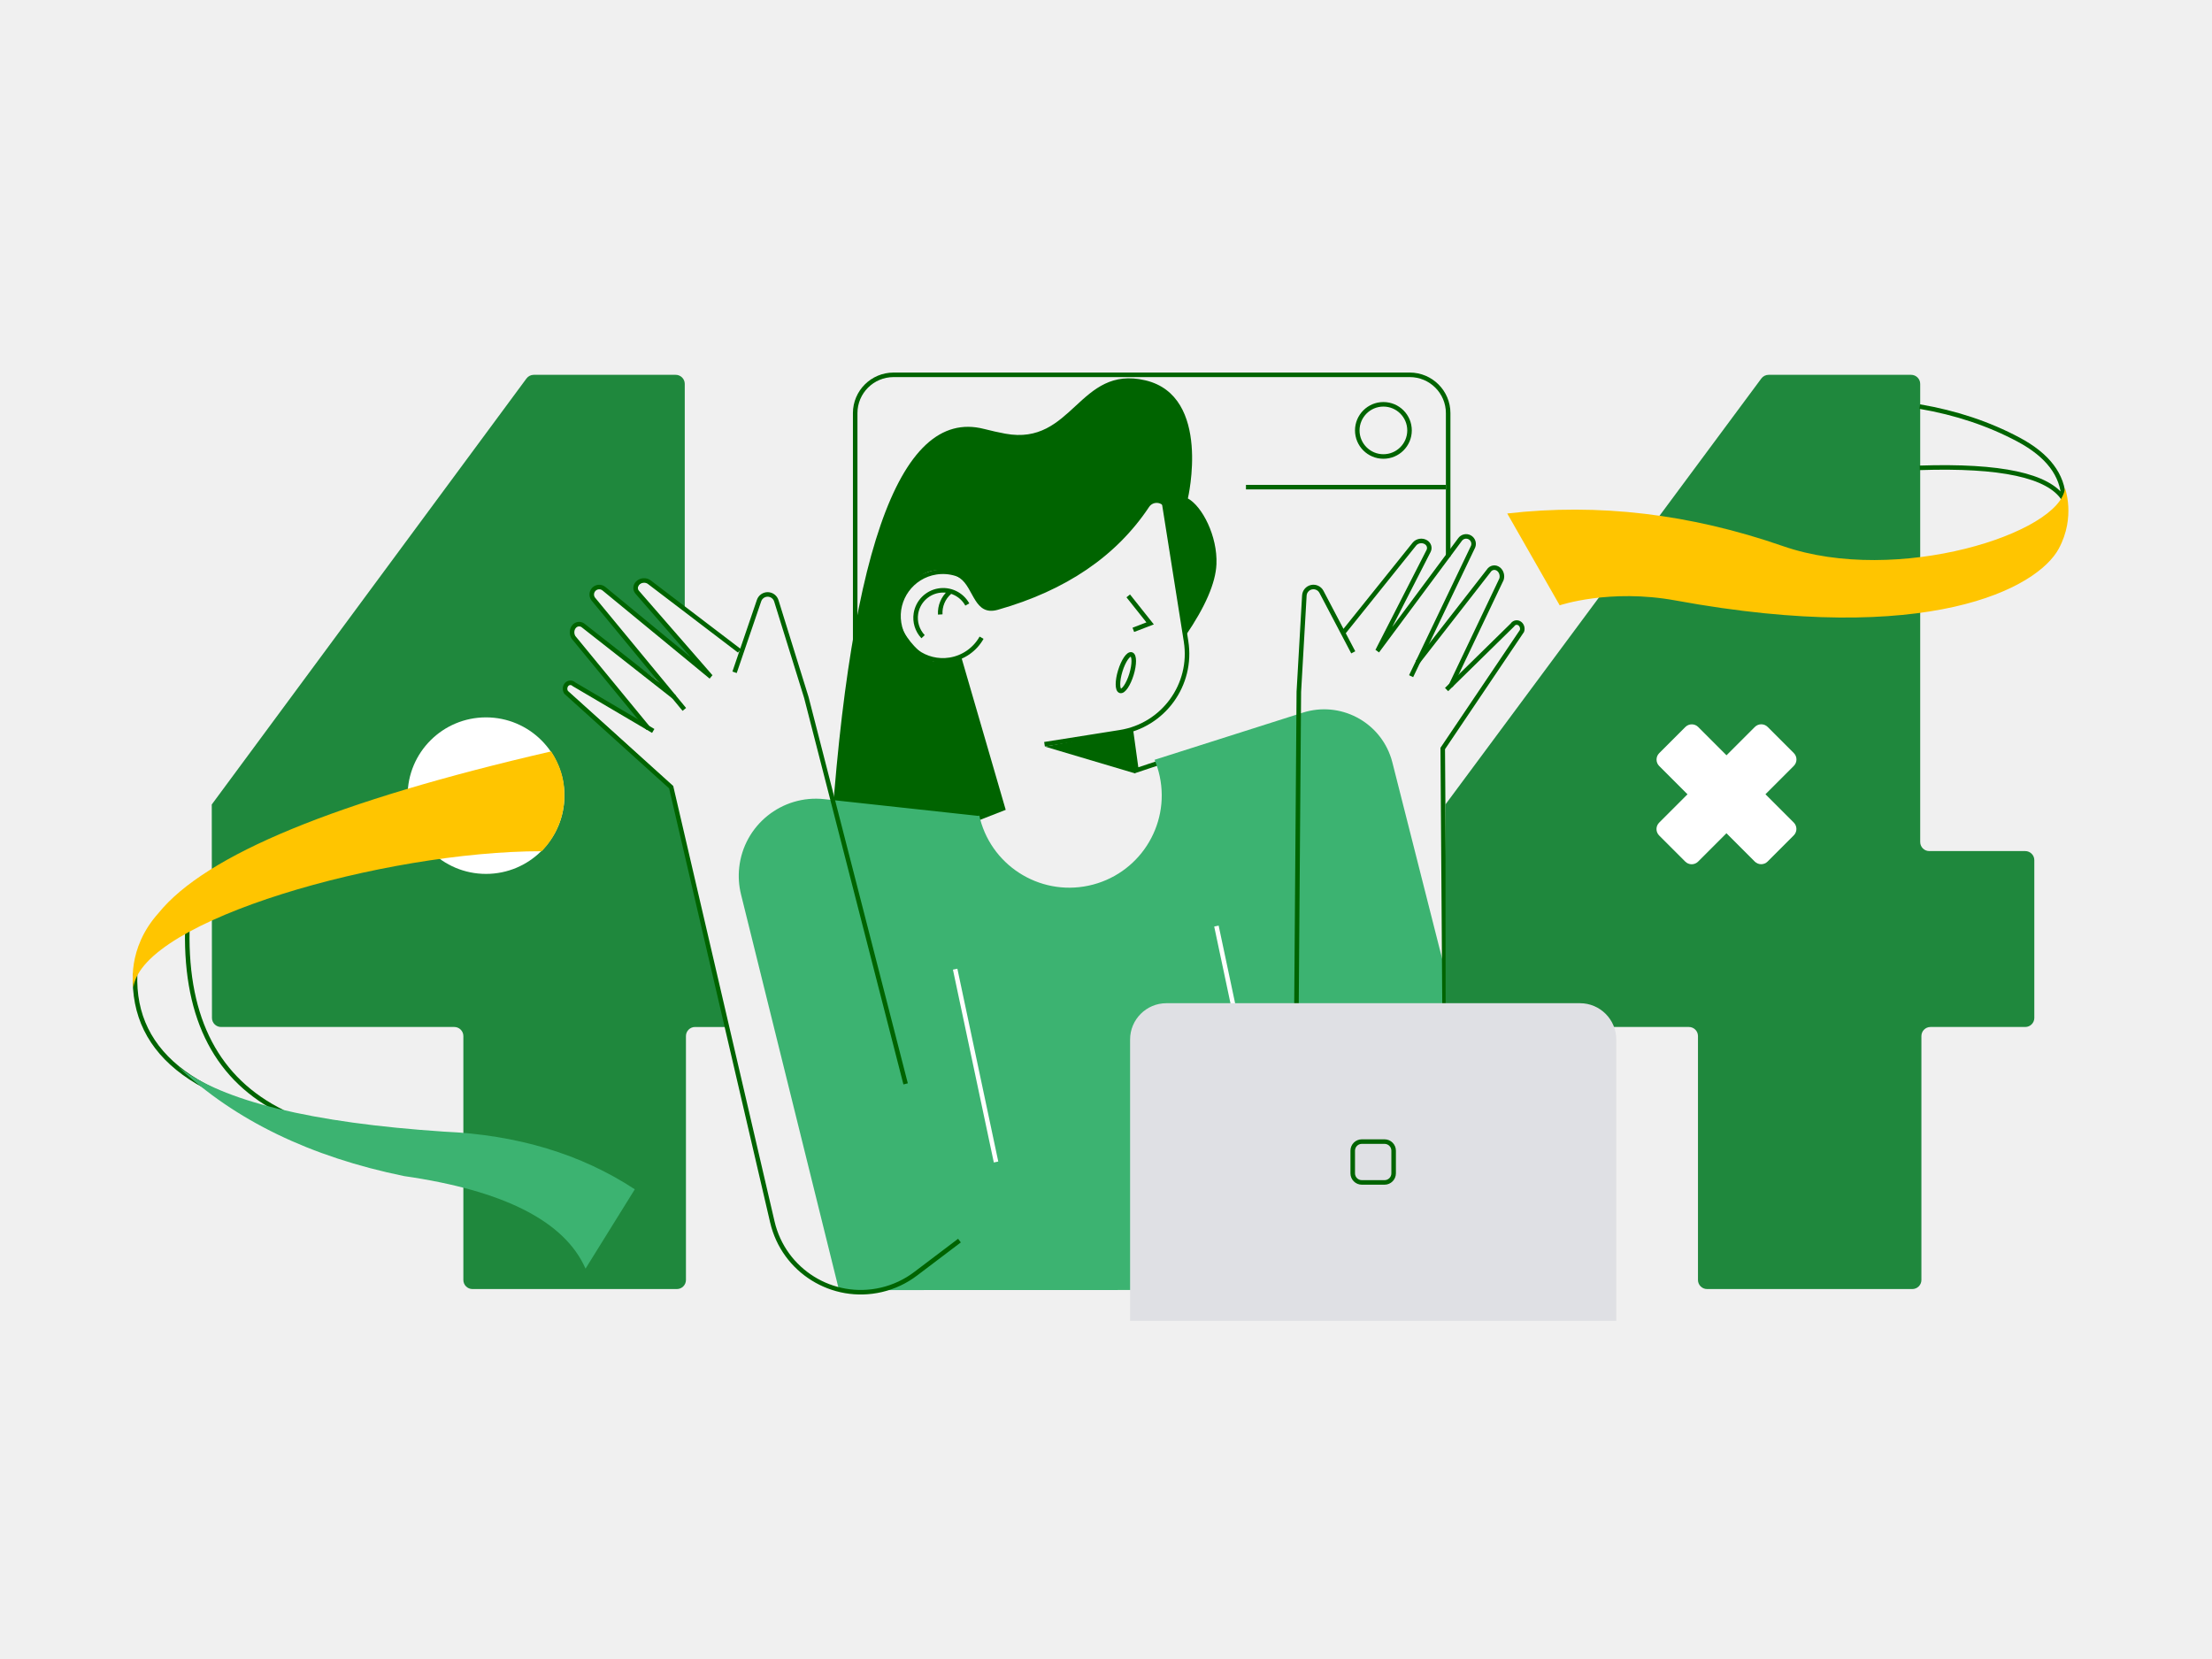
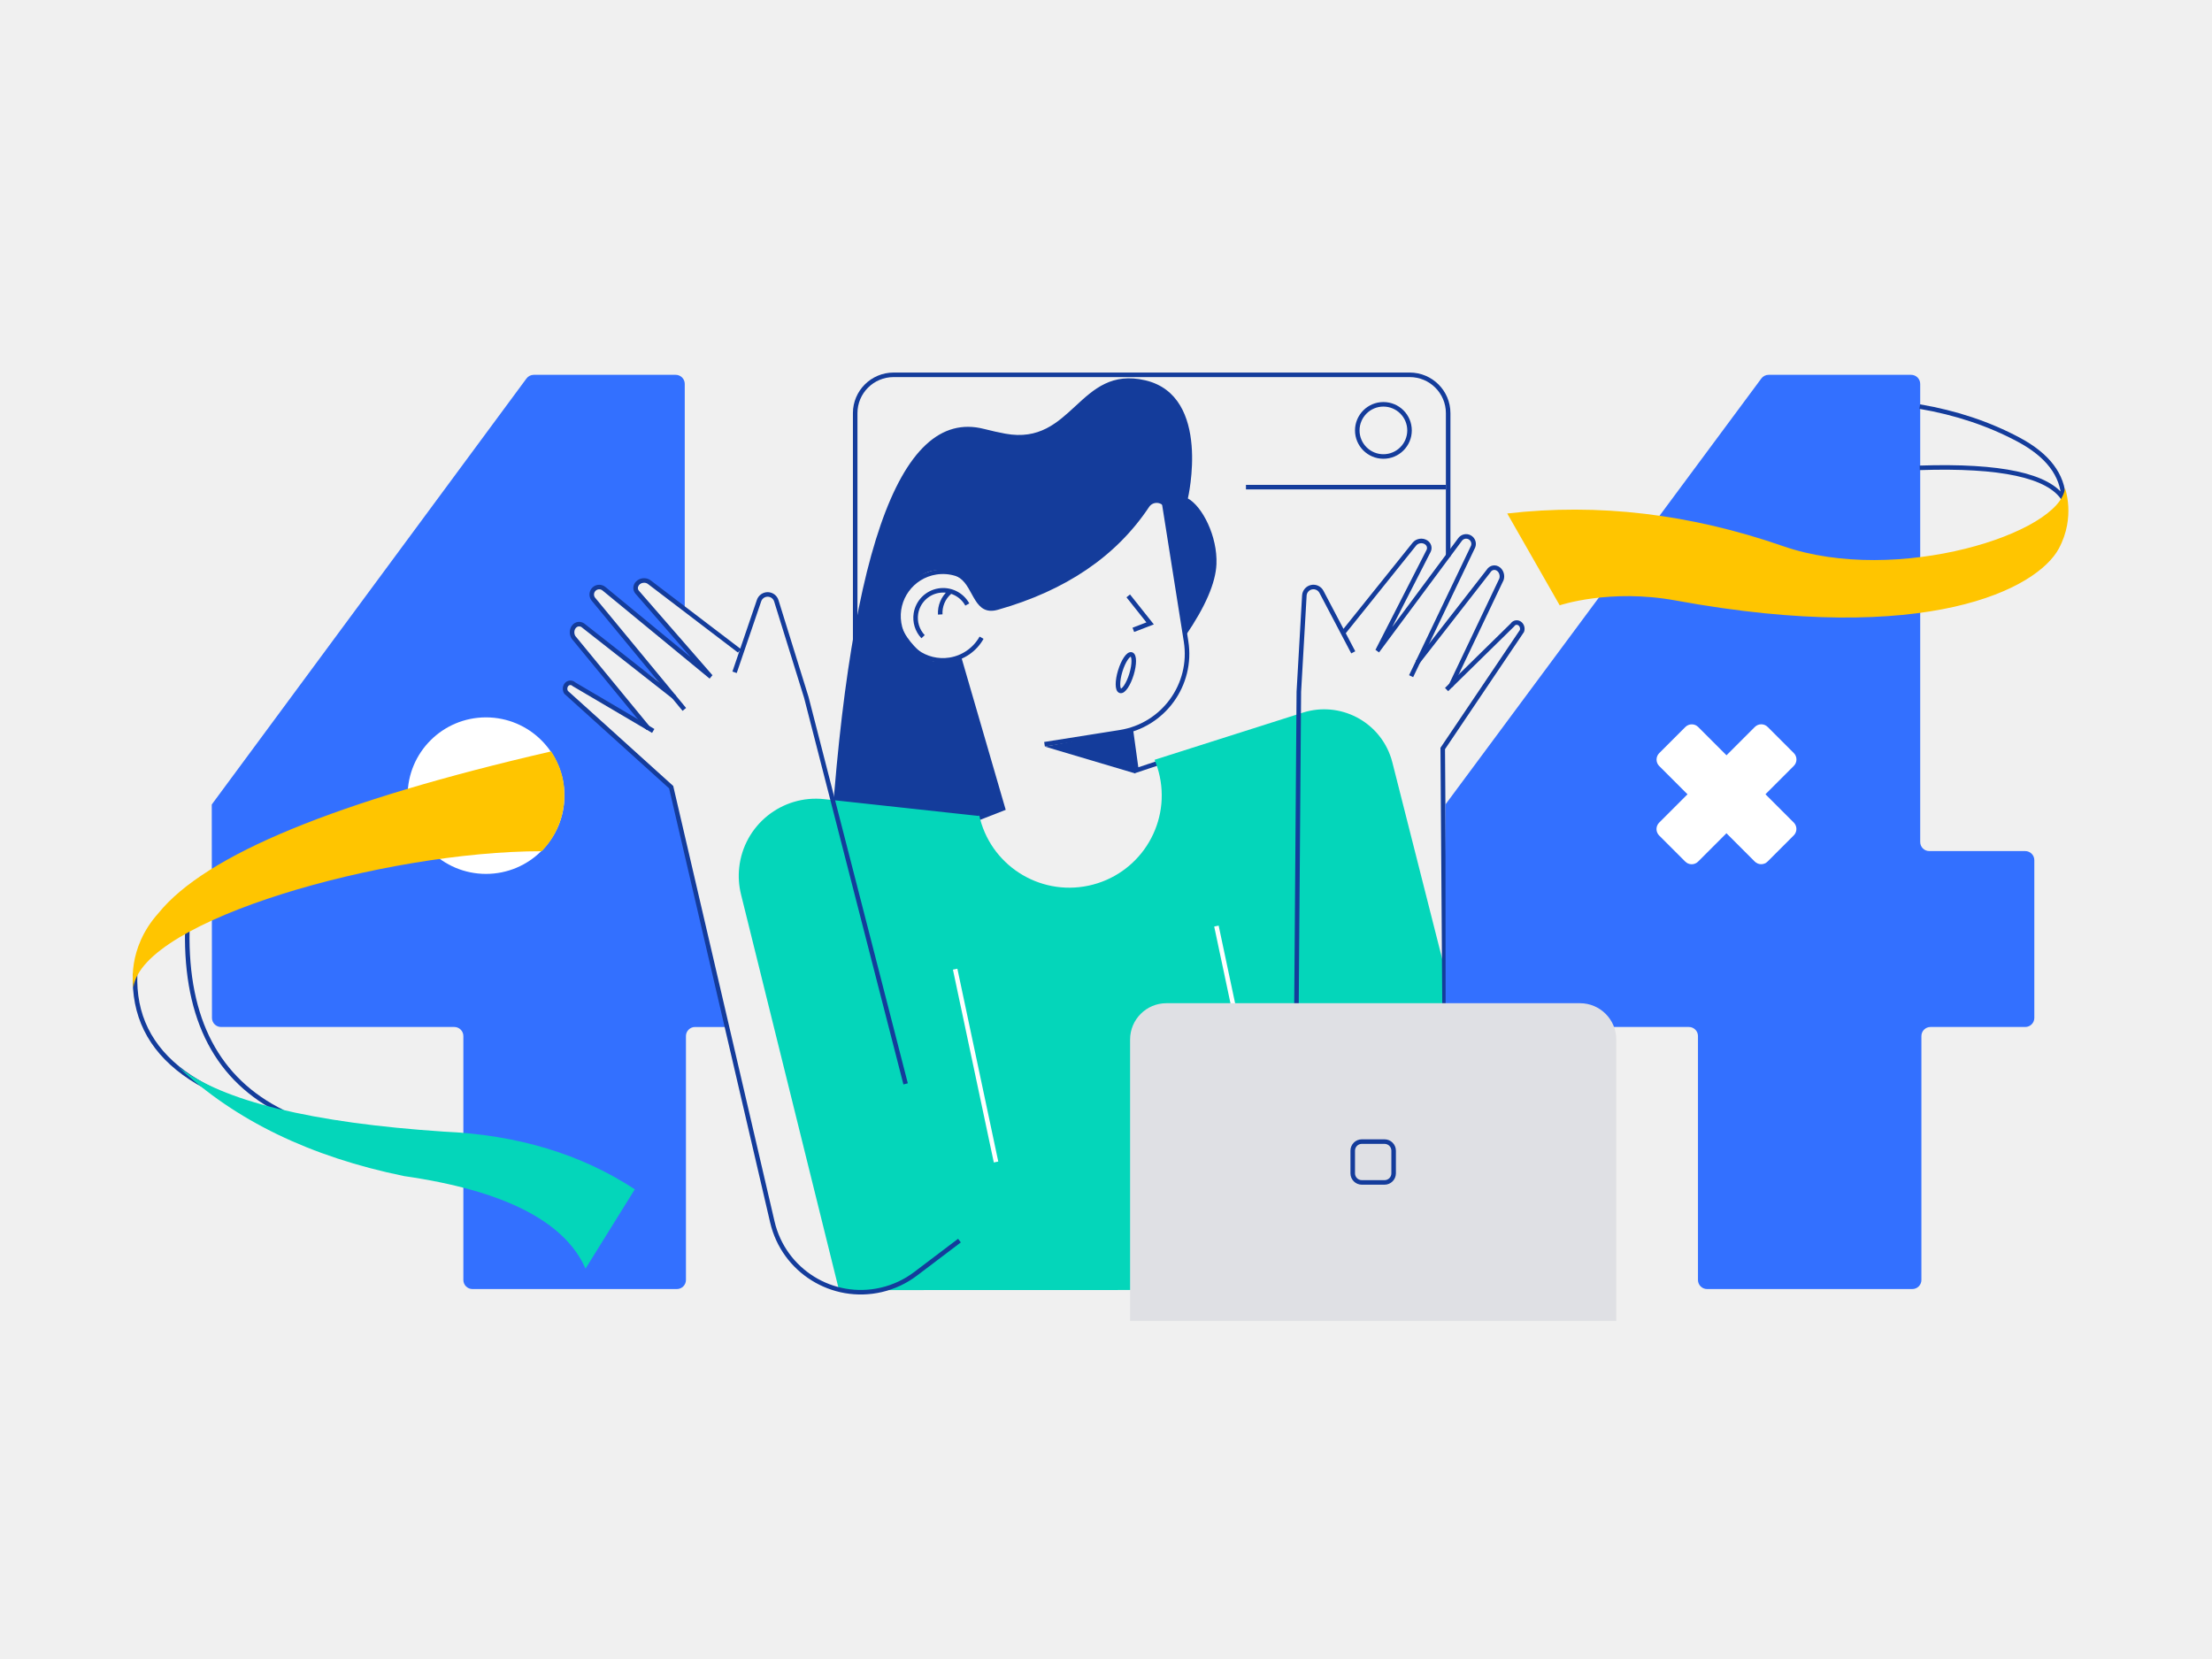
<svg xmlns="http://www.w3.org/2000/svg" viewBox="0 0 400 300" fill="none">
-   <path d="M24.429 176.079c-.58 14.873 11.739 23.898 36.956 27.075" stroke="#006400" stroke-width=".821" />
-   <path fill-rule="evenodd" clip-rule="evenodd" d="M38.293 145.478 95.2 68.447c.31-.42.8-.667 1.32-.667h25.663c.907 0 1.642.735 1.642 1.642v40.554l-6.602-4.492a1.232 1.232 0 0 0-1.609 1.841l8.211 9.142 2.266 3.411-17.05-13.347a1.23 1.23 0 0 0-1.714 1.747l12.819 15.763c1.805 1.323-3.136-2.322-14.823-10.937l.001-.001a1.23 1.23 0 0 0-1.686 1.768c8.357 10.307 12.561 15.672 12.613 16.094.065.533-4.111-1.852-12.53-7.155l.001-.001a.821.821 0 0 0-.98 1.311c12.083 10.665 18.317 16.582 18.702 17.746.829 2.503 1.619 6.154 2.368 10.953.008.054.02.108.033.161l3.653 13.966a.678.678 0 0 1 .011.043l4.128 17.73-5.952-.006a1.642 1.642 0 0 0-1.644 1.64V231.458c0 .907-.735 1.642-1.642 1.642H85.432a1.642 1.642 0 0 1-1.642-1.642v-44.105c0-.907-.735-1.642-1.642-1.642H39.972c-.901 0-1.634-.726-1.642-1.626" fill="#1F883D" />
-   <path fill-rule="evenodd" clip-rule="evenodd" d="M207.797 91.666c-5.928 8.911-15.045 15.111-27.351 18.601-4.288 1.216-4.315-3.92-6.855-5.71-1.313-.925-5.715-3.699-9.873 2.44-4.157 6.139 3.499 11.723 4.635 12.42.757.465 2.559.179 5.404-.856l8.108 27.884-32.075 12.523c3.224-58.24 12.604-85.376 28.143-81.406 1.378.352 2.663.638 3.855.859 12.244 2.267 13.278-12.478 25.325-9.646 12.047 2.832 7.692 21.362 7.692 21.362 2.575 1.398 5.389 6.82 5.167 11.897-.147 3.385-2.014 7.699-5.599 12.944l-3.588-22.66a1.643 1.643 0 0 0-2.988-.652Z" fill="#006400" />
-   <path d="m204.023 107.755 3.957 4.976-3.037 1.165M177.5 115.317a8.017 8.017 0 0 1-5.747 3.999c-4.377.693-8.486-2.287-9.178-6.657-.692-4.371 2.295-8.475 6.672-9.169a8.013 8.013 0 0 1 6.736 2.062" stroke="#006400" stroke-width=".821" />
-   <path d="M166.92 115.135a4.966 4.966 0 0 1-1.291-4.19 4.99 4.99 0 0 1 9.293-1.63" stroke="#006400" stroke-width=".821" />
-   <path d="M170.024 111.116a4.97 4.97 0 0 1 1.709-4.039M204.483 131.89l1.021 7.404 4.554-1.517M169.998 119.33l5.528 34.903-2.998.475" stroke="#006400" stroke-width=".821" />
-   <path d="m188.881 134.58 13.654-2.163c7.836-1.241 13.183-8.6 11.942-16.437l-4.663-29.438" stroke="#006400" stroke-width=".821" />
-   <path fill-rule="evenodd" clip-rule="evenodd" d="m188.948 135.007 16.359 4.863-.791-7.767-15.568 2.904Z" fill="#006400" />
-   <path d="M202.585 124.93c-.561-.172-.564-1.784-.008-3.603.556-1.818 1.461-3.153 2.021-2.982.56.171.564 1.784.008 3.603-.556 1.818-1.461 3.153-2.021 2.982Z" stroke="#006400" stroke-width=".821" />
-   <path fill-rule="evenodd" clip-rule="evenodd" d="M134 161.74a13.932 13.932 0 0 1-.327-4.865c.834-7.663 7.722-13.198 15.384-12.364l27.859 3.031.169-.057-.037-.168c1.915 9.007 10.779 14.754 19.8 12.837 9.02-1.918 14.78-10.773 12.866-19.78a16.758 16.758 0 0 0-.929-2.979l26.807-8.527c6.697-2.131 13.853 1.571 15.984 8.268.076.241.146.485.208.73l19.39 76.472c2.061 8.13-2.859 16.393-10.989 18.454a15.171 15.171 0 0 1-3.728.466l-104.736.032L134 161.74Z" fill="#3CB371" />
-   <path d="M250.164 82.548a4.72 4.72 0 0 0 4.725-4.717 4.72 4.72 0 0 0-4.725-4.717 4.721 4.721 0 0 0-4.725 4.717 4.721 4.721 0 0 0 4.725 4.717ZM118.125 132.176l-14.333-8.439c-.423-.399-1.045-.348-1.388.114-.282.379-.295.93-.034 1.345l18.999 17.148 18.298 78.63c2.055 8.832 10.881 14.326 19.713 12.271a16.432 16.432 0 0 0 6.189-2.901l7.932-6.005" stroke="#006400" stroke-width=".821" />
-   <path d="m122.018 126.119-16.412-12.883c-.57-.555-1.405-.487-1.865.151-.376.522-.392 1.284-.038 1.859l13.556 16.498" stroke="#006400" stroke-width=".821" />
-   <path d="m128.587 122.399-19.359-15.929a1.354 1.354 0 0 0-1.98 1.812l16.501 20M133.699 117.681l-16.301-12.418c-.622-.459-1.562-.374-2.099.191-.439.462-.482 1.119-.104 1.603l13.153 15.107M132.833 121.575l4.429-12.973a1.643 1.643 0 0 1 3.122.043l5.428 17.473 17.954 69.88M261.587 124.692l11.898-11.671c.315-.491.932-.593 1.378-.227.366.3.513.832.359 1.298l-14.329 21.261.57 81.359c.063 9.067-7.236 16.47-16.304 16.533a16.414 16.414 0 0 1-7.546-1.777l-7.576-3.845" stroke="#006400" stroke-width=".821" />
-   <path d="m256.333 119.753 12.845-16.491c.42-.677 1.249-.814 1.85-.306.492.416.692 1.153.488 1.796l-9.192 19.31" stroke="#006400" stroke-width=".821" />
-   <path d="m249.043 117.734 14.974-20.164a1.354 1.354 0 0 1 2.364 1.28l-11.208 23.424M242.927 114.392l12.85-16.012c.495-.597 1.429-.742 2.088-.324.539.343.74.97.489 1.531l-9.135 17.862M244.712 117.964l-5.75-10.939a1.642 1.642 0 0 0-3.093.67l-.998 17.409-.545 72.216" stroke="#006400" stroke-width=".821" />
-   <path d="M154.645 122.75V74.706c0-3.825 3.109-6.926 6.946-6.926h93.336c3.836 0 6.946 3.1 6.946 6.926v25.97" stroke="#006400" stroke-width=".821" />
+   <path d="M24.429 176.079c-.58 14.873 11.739 23.898 36.956 27.075" stroke="#143C9B" stroke-width=".821" />
+   <path fill-rule="evenodd" clip-rule="evenodd" d="M38.293 145.478 95.2 68.447c.31-.42.8-.667 1.32-.667h25.663c.907 0 1.642.735 1.642 1.642v40.554l-6.602-4.492a1.232 1.232 0 0 0-1.609 1.841l8.211 9.142 2.266 3.411-17.05-13.347a1.23 1.23 0 0 0-1.714 1.747l12.819 15.763c1.805 1.323-3.136-2.322-14.823-10.937l.001-.001a1.23 1.23 0 0 0-1.686 1.768c8.357 10.307 12.561 15.672 12.613 16.094.065.533-4.111-1.852-12.53-7.155l.001-.001a.821.821 0 0 0-.98 1.311c12.083 10.665 18.317 16.582 18.702 17.746.829 2.503 1.619 6.154 2.368 10.953.008.054.02.108.033.161l3.653 13.966a.678.678 0 0 1 .011.043l4.128 17.73-5.952-.006a1.642 1.642 0 0 0-1.644 1.64V231.458c0 .907-.735 1.642-1.642 1.642H85.432a1.642 1.642 0 0 1-1.642-1.642v-44.105c0-.907-.735-1.642-1.642-1.642H39.972c-.901 0-1.634-.726-1.642-1.626" fill="#3370FF" />
+   <path fill-rule="evenodd" clip-rule="evenodd" d="M207.797 91.666c-5.928 8.911-15.045 15.111-27.351 18.601-4.288 1.216-4.315-3.92-6.855-5.71-1.313-.925-5.715-3.699-9.873 2.44-4.157 6.139 3.499 11.723 4.635 12.42.757.465 2.559.179 5.404-.856l8.108 27.884-32.075 12.523c3.224-58.24 12.604-85.376 28.143-81.406 1.378.352 2.663.638 3.855.859 12.244 2.267 13.278-12.478 25.325-9.646 12.047 2.832 7.692 21.362 7.692 21.362 2.575 1.398 5.389 6.82 5.167 11.897-.147 3.385-2.014 7.699-5.599 12.944l-3.588-22.66a1.643 1.643 0 0 0-2.988-.652Z" fill="#143C9B" />
+   <path d="m204.023 107.755 3.957 4.976-3.037 1.165M177.5 115.317a8.017 8.017 0 0 1-5.747 3.999c-4.377.693-8.486-2.287-9.178-6.657-.692-4.371 2.295-8.475 6.672-9.169a8.013 8.013 0 0 1 6.736 2.062" stroke="#143C9B" stroke-width=".821" />
+   <path d="M166.92 115.135a4.966 4.966 0 0 1-1.291-4.19 4.99 4.99 0 0 1 9.293-1.63" stroke="#143C9B" stroke-width=".821" />
+   <path d="M170.024 111.116a4.97 4.97 0 0 1 1.709-4.039M204.483 131.89l1.021 7.404 4.554-1.517M169.998 119.33l5.528 34.903-2.998.475" stroke="#143C9B" stroke-width=".821" />
+   <path d="m188.881 134.58 13.654-2.163c7.836-1.241 13.183-8.6 11.942-16.437l-4.663-29.438" stroke="#143C9B" stroke-width=".821" />
+   <path fill-rule="evenodd" clip-rule="evenodd" d="m188.948 135.007 16.359 4.863-.791-7.767-15.568 2.904Z" fill="#143C9B" />
+   <path d="M202.585 124.93c-.561-.172-.564-1.784-.008-3.603.556-1.818 1.461-3.153 2.021-2.982.56.171.564 1.784.008 3.603-.556 1.818-1.461 3.153-2.021 2.982Z" stroke="#143C9B" stroke-width=".821" />
+   <path fill-rule="evenodd" clip-rule="evenodd" d="M134 161.74a13.932 13.932 0 0 1-.327-4.865c.834-7.663 7.722-13.198 15.384-12.364l27.859 3.031.169-.057-.037-.168c1.915 9.007 10.779 14.754 19.8 12.837 9.02-1.918 14.78-10.773 12.866-19.78a16.758 16.758 0 0 0-.929-2.979l26.807-8.527c6.697-2.131 13.853 1.571 15.984 8.268.076.241.146.485.208.73l19.39 76.472c2.061 8.13-2.859 16.393-10.989 18.454a15.171 15.171 0 0 1-3.728.466l-104.736.032L134 161.74Z" fill="#04D6BA" />
+   <path d="M250.164 82.548a4.72 4.72 0 0 0 4.725-4.717 4.72 4.72 0 0 0-4.725-4.717 4.721 4.721 0 0 0-4.725 4.717 4.721 4.721 0 0 0 4.725 4.717ZM118.125 132.176l-14.333-8.439c-.423-.399-1.045-.348-1.388.114-.282.379-.295.93-.034 1.345l18.999 17.148 18.298 78.63c2.055 8.832 10.881 14.326 19.713 12.271a16.432 16.432 0 0 0 6.189-2.901l7.932-6.005" stroke="#143C9B" stroke-width=".821" />
+   <path d="m122.018 126.119-16.412-12.883c-.57-.555-1.405-.487-1.865.151-.376.522-.392 1.284-.038 1.859l13.556 16.498" stroke="#143C9B" stroke-width=".821" />
+   <path d="m128.587 122.399-19.359-15.929a1.354 1.354 0 0 0-1.98 1.812l16.501 20M133.699 117.681l-16.301-12.418c-.622-.459-1.562-.374-2.099.191-.439.462-.482 1.119-.104 1.603l13.153 15.107M132.833 121.575l4.429-12.973a1.643 1.643 0 0 1 3.122.043l5.428 17.473 17.954 69.88M261.587 124.692l11.898-11.671c.315-.491.932-.593 1.378-.227.366.3.513.832.359 1.298l-14.329 21.261.57 81.359c.063 9.067-7.236 16.47-16.304 16.533a16.414 16.414 0 0 1-7.546-1.777l-7.576-3.845" stroke="#143C9B" stroke-width=".821" />
+   <path d="m256.333 119.753 12.845-16.491c.42-.677 1.249-.814 1.85-.306.492.416.692 1.153.488 1.796l-9.192 19.31" stroke="#143C9B" stroke-width=".821" />
+   <path d="m249.043 117.734 14.974-20.164a1.354 1.354 0 0 1 2.364 1.28l-11.208 23.424M242.927 114.392l12.85-16.012c.495-.597 1.429-.742 2.088-.324.539.343.74.97.489 1.531l-9.135 17.862M244.712 117.964l-5.75-10.939a1.642 1.642 0 0 0-3.093.67l-.998 17.409-.545 72.216" stroke="#143C9B" stroke-width=".821" />
+   <path d="M154.645 122.75V74.706c0-3.825 3.109-6.926 6.946-6.926h93.336c3.836 0 6.946 3.1 6.946 6.926v25.97" stroke="#143C9B" stroke-width=".821" />
  <path d="m172.722 175.258 7.395 34.869M219.968 167.464l7.395 34.869" stroke="#fff" stroke-width=".821" />
-   <path fill-rule="evenodd" clip-rule="evenodd" d="m261.38 145.477 57.123-77.033a1.64 1.64 0 0 1 1.318-.664h25.771c.906 0 1.642.735 1.642 1.642v82.838c0 .907.735 1.642 1.641 1.642h17.352c.907 0 1.642.735 1.642 1.642v28.525c0 .907-.735 1.642-1.642 1.642h-17.134c-.907 0-1.642.735-1.642 1.642v44.105c0 .907-.735 1.642-1.642 1.642H308.69a1.642 1.642 0 0 1-1.642-1.642v-44.105c0-.907-.735-1.642-1.642-1.642h-42.348a1.642 1.642 0 0 1-1.642-1.626" fill="#1F883D" />
+   <path fill-rule="evenodd" clip-rule="evenodd" d="m261.38 145.477 57.123-77.033a1.64 1.64 0 0 1 1.318-.664h25.771c.906 0 1.642.735 1.642 1.642v82.838c0 .907.735 1.642 1.641 1.642h17.352c.907 0 1.642.735 1.642 1.642v28.525c0 .907-.735 1.642-1.642 1.642h-17.134c-.907 0-1.642.735-1.642 1.642v44.105c0 .907-.735 1.642-1.642 1.642H308.69a1.642 1.642 0 0 1-1.642-1.642v-44.105c0-.907-.735-1.642-1.642-1.642h-42.348a1.642 1.642 0 0 1-1.642-1.626" fill="#3370FF" />
  <path d="M87.884 158.029c7.828 0 14.174-6.336 14.174-14.152 0-7.817-6.346-14.153-14.174-14.153-7.828 0-14.174 6.336-14.174 14.153 0 7.816 6.346 14.152 14.174 14.152Z" fill="#fff" />
-   <path d="M261.462 88.086h-36.153M347.146 73.523c6.558 1.12 12.518 3.112 17.881 5.976 5.275 2.818 7.988 6.39 8.138 10.715-2.693-4.228-11.366-6.099-26.019-5.613" stroke="#006400" stroke-width=".821" />
+   <path d="M261.462 88.086h-36.153M347.146 73.523c6.558 1.12 12.518 3.112 17.881 5.976 5.275 2.818 7.988 6.39 8.138 10.715-2.693-4.228-11.366-6.099-26.019-5.613" stroke="#143C9B" stroke-width=".821" />
  <path fill-rule="evenodd" clip-rule="evenodd" d="M373.41 88.264s1.971 5.198-1.103 10.925c-3.859 7.19-23.552 17.79-69.308 9.396-11.913-2.185-20.957.875-20.957.875l-9.486-16.607c16.471-1.894 33.09.072 49.856 5.9 20.603 7.16 50.239-2.368 50.998-10.49Z" fill="#FFC500" />
  <path fill-rule="evenodd" clip-rule="evenodd" d="M210.924 181.412h74.784a6.569 6.569 0 0 1 6.568 6.568v50.863h-87.92V187.98a6.569 6.569 0 0 1 6.568-6.568Z" fill="#DFE0E4" />
-   <path d="M250.371 206.436h-4.112c-.907 0-1.642.735-1.642 1.641v4.1c0 .907.735 1.642 1.642 1.642h4.112c.907 0 1.642-.735 1.642-1.642v-4.1c0-.906-.735-1.641-1.642-1.641ZM33.868 168.285c-.288 16.083 5.46 27.022 17.245 32.818" stroke="#006400" stroke-width=".821" />
+   <path d="M250.371 206.436h-4.112c-.907 0-1.642.735-1.642 1.641v4.1c0 .907.735 1.642 1.642 1.642h4.112c.907 0 1.642-.735 1.642-1.642v-4.1c0-.906-.735-1.641-1.642-1.641ZM33.868 168.285c-.288 16.083 5.46 27.022 17.245 32.818" stroke="#143C9B" stroke-width=".821" />
  <path fill-rule="evenodd" clip-rule="evenodd" d="M99.668 135.877c1.588 2.454 2.381 4.98 2.381 7.578.217 6.063-3.484 9.856-4.1 10.472-28.358 0-72.215 12.448-73.828 24.613 0 0-1.299-6.937 4.546-13.432 8.514-10.538 32.181-20.281 71.001-29.231Z" fill="#FFC500" />
-   <path fill-rule="evenodd" clip-rule="evenodd" d="M32.215 192.898c10.286 9.707 23.904 16.299 40.854 19.776 18.11 2.608 29.048 8.186 32.814 16.734l8.91-14.343c-9.706-6.375-21.224-9.852-34.552-10.432-23.905-1.593-39.913-5.505-48.026-11.735Z" fill="#3CB371" />
+   <path fill-rule="evenodd" clip-rule="evenodd" d="M32.215 192.898c10.286 9.707 23.904 16.299 40.854 19.776 18.11 2.608 29.048 8.186 32.814 16.734l8.91-14.343c-9.706-6.375-21.224-9.852-34.552-10.432-23.905-1.593-39.913-5.505-48.026-11.735Z" fill="#04D6BA" />
  <path d="m304.769 131.465-4.732 4.732a1.642 1.642 0 0 0 0 2.322l17.276 17.276a1.642 1.642 0 0 0 2.322 0l4.731-4.732a1.64 1.64 0 0 0 0-2.322l-17.275-17.276a1.642 1.642 0 0 0-2.322 0Z" fill="#fff" />
  <path fill-rule="evenodd" clip-rule="evenodd" d="m304.748 155.804-4.721-4.721a1.642 1.642 0 0 1 0-2.322l17.305-17.305a1.642 1.642 0 0 1 2.322 0l4.721 4.721a1.64 1.64 0 0 1 0 2.322l-17.305 17.305a1.64 1.64 0 0 1-2.322 0Z" fill="#fff" />
</svg>
